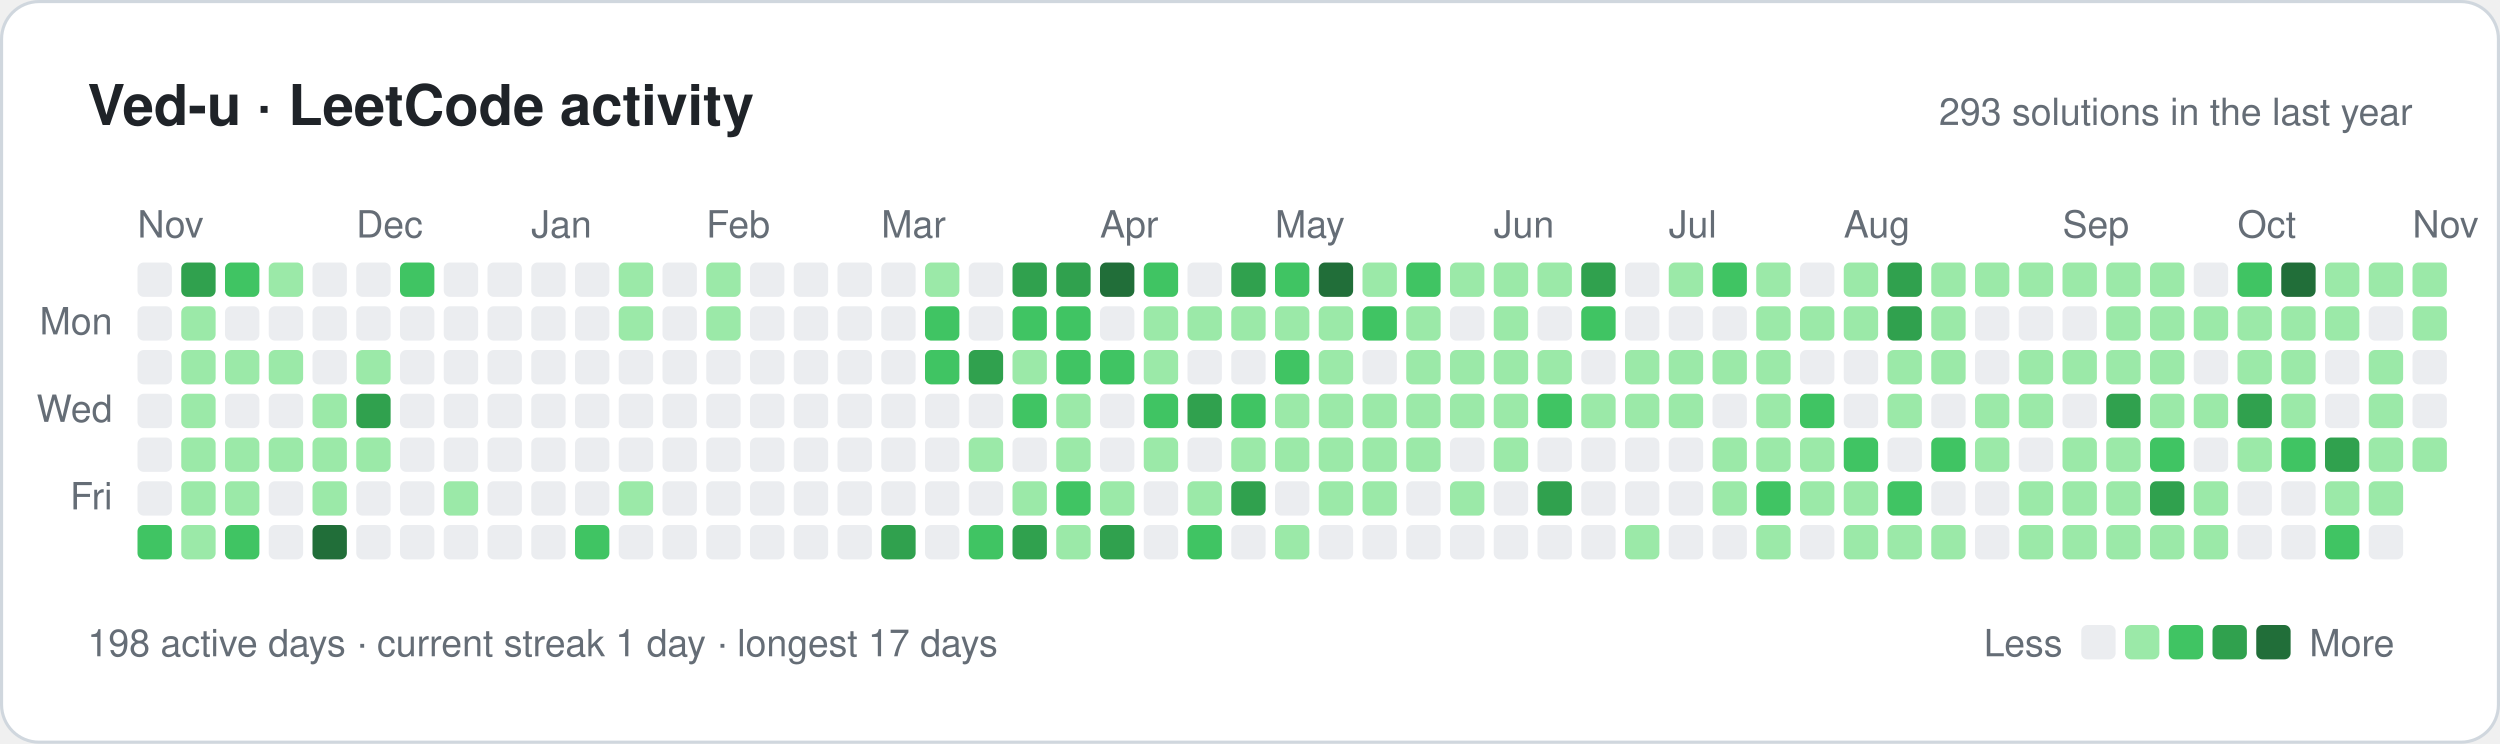
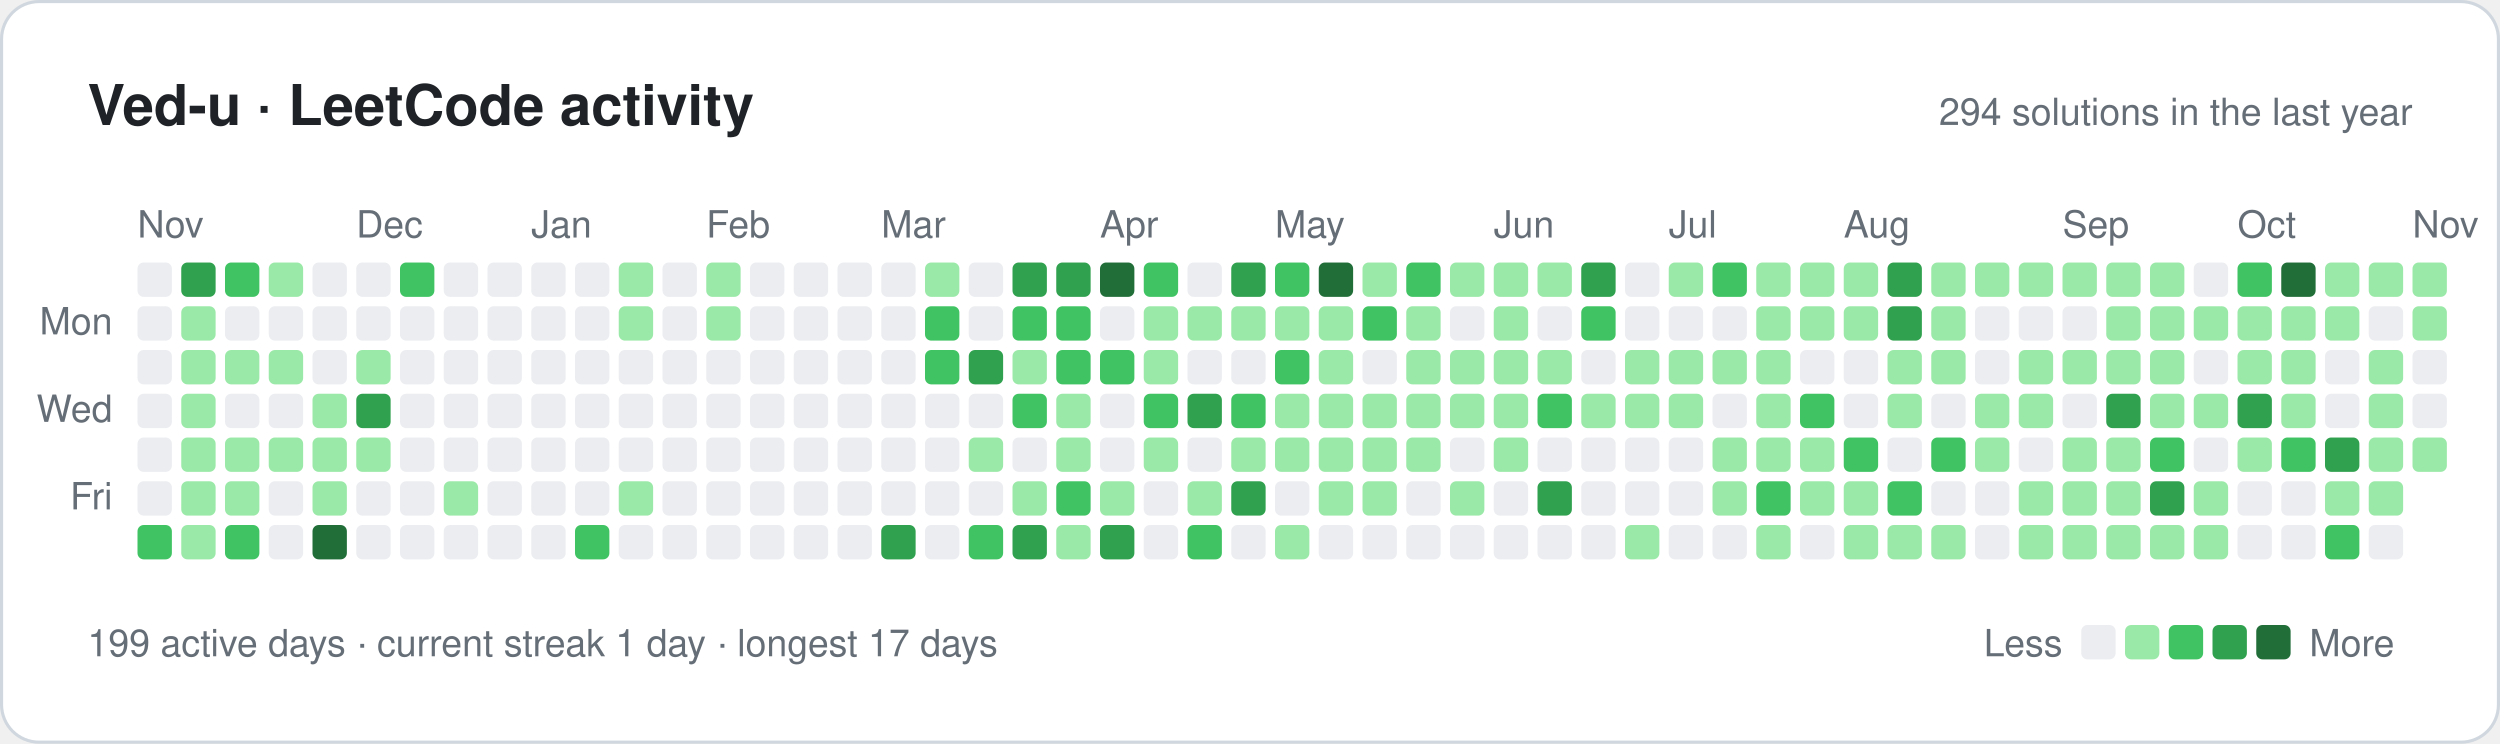
<svg xmlns="http://www.w3.org/2000/svg" width="800" height="238" viewBox="0 0 800 238" font-family="-apple-system,BlinkMacSystemFont,'Segoe UI',Helvetica,Arial,sans-serif" role="img" aria-labelledby="t">
  <style>
.bg{fill:#ffffff;stroke:#d0d7de}.title{fill:#1f2328;font-size:18px;font-weight:600}.muted{fill:#656d76;font-size:12px}
.label{fill:#1f2328;font-size:13px;font-weight:600}.value{fill:#1f2328;font-size:22px;font-weight:700}.value-sm{fill:#1f2328;font-size:14px;font-weight:700}
.total{fill:#1f2328;font-size:30px;font-weight:700}.track{fill:#eaeef2}.ring-track{stroke:#eaeef2}.divider{stroke:#d0d7de}.grid{stroke:#d0d7de;fill:none}
@media (prefers-color-scheme: dark){.bg{fill:#0d1117;stroke:#30363d}.title,.label,.value,.value-sm,.total{fill:#e6edf3}.muted{fill:#8b949e}.track{fill:#21262d}.ring-track{stroke:#21262d}.divider{stroke:#30363d}.grid{stroke:#30363d}}
@keyframes ls-fade{from{opacity:0;transform:translateY(6px)}to{opacity:1;transform:none}}
@keyframes ls-grow{from{transform:scaleX(0)}to{transform:scaleX(1)}}
@keyframes ls-pop{from{opacity:0;transform:scale(.2)}to{opacity:1;transform:scale(1)}}
@keyframes ls-pulse{0%,100%{opacity:1}50%{opacity:.3}}
.fade{animation:ls-fade .6s ease-out both}
.grow{transform-box:fill-box;transform-origin:left center;animation:ls-grow .9s cubic-bezier(.2,.7,.3,1) both}
.pulse{animation:ls-pulse 1.8s ease-in-out infinite}
.d1{animation-delay:0.12s}
.d2{animation-delay:0.24s}
.d3{animation-delay:0.36s}
.d4{animation-delay:0.48s}
.d5{animation-delay:0.60s}
.d6{animation-delay:0.72s}
.d7{animation-delay:0.84s}
.d8{animation-delay:0.96s}
@media (prefers-reduced-motion: reduce){*{animation:none!important}}
.h0{fill:#ebedf0}.h1{fill:#9be9a8}.h2{fill:#40c463}.h3{fill:#30a14e}.h4{fill:#216e39}
@media (prefers-color-scheme: dark){.h0{fill:#161b22}.h1{fill:#0e4429}.h2{fill:#006d32}.h3{fill:#26a641}.h4{fill:#39d353}}
</style>
  <rect x="0.5" y="0.5" width="799" height="237" rx="12" class="bg" />
  <g class="fade">
    <text x="28" y="40" class="title">Ved-u · LeetCode activity</text>
-     <text x="772" y="40" class="muted" text-anchor="end">293 solutions in the last year</text>
+     <text x="772" y="40" class="muted" text-anchor="end">294 solutions in the last year</text>
  </g>
  <text x="44" y="76" class="muted" font-size="11">Nov</text>
  <text x="114" y="76" class="muted" font-size="11">Dec</text>
  <text x="170" y="76" class="muted" font-size="11">Jan</text>
  <text x="226" y="76" class="muted" font-size="11">Feb</text>
  <text x="282" y="76" class="muted" font-size="11">Mar</text>
  <text x="352" y="76" class="muted" font-size="11">Apr</text>
  <text x="408" y="76" class="muted" font-size="11">May</text>
  <text x="478" y="76" class="muted" font-size="11">Jun</text>
  <text x="534" y="76" class="muted" font-size="11">Jul</text>
  <text x="590" y="76" class="muted" font-size="11">Aug</text>
  <text x="660" y="76" class="muted" font-size="11">Sep</text>
  <text x="716" y="76" class="muted" font-size="11">Oct</text>
  <text x="772" y="76" class="muted" font-size="11">Nov</text>
  <text x="36" y="107" class="muted" font-size="10" text-anchor="end">Mon</text>
  <text x="36" y="135" class="muted" font-size="10" text-anchor="end">Wed</text>
  <text x="36" y="163" class="muted" font-size="10" text-anchor="end">Fri</text>
  <g class="fade d1">
    <rect x="44" y="84" width="11" height="11" rx="2" class="h0" />
    <rect x="44" y="98" width="11" height="11" rx="2" class="h0" />
    <rect x="44" y="112" width="11" height="11" rx="2" class="h0" />
    <rect x="44" y="126" width="11" height="11" rx="2" class="h0" />
    <rect x="44" y="140" width="11" height="11" rx="2" class="h0" />
    <rect x="44" y="154" width="11" height="11" rx="2" class="h0" />
    <rect x="44" y="168" width="11" height="11" rx="2" class="h2" />
    <rect x="58" y="84" width="11" height="11" rx="2" class="h3" />
    <rect x="58" y="98" width="11" height="11" rx="2" class="h1" />
    <rect x="58" y="112" width="11" height="11" rx="2" class="h1" />
    <rect x="58" y="126" width="11" height="11" rx="2" class="h1" />
    <rect x="58" y="140" width="11" height="11" rx="2" class="h1" />
    <rect x="58" y="154" width="11" height="11" rx="2" class="h1" />
    <rect x="58" y="168" width="11" height="11" rx="2" class="h1" />
    <rect x="72" y="84" width="11" height="11" rx="2" class="h2" />
    <rect x="72" y="98" width="11" height="11" rx="2" class="h0" />
    <rect x="72" y="112" width="11" height="11" rx="2" class="h1" />
    <rect x="72" y="126" width="11" height="11" rx="2" class="h0" />
    <rect x="72" y="140" width="11" height="11" rx="2" class="h1" />
    <rect x="72" y="154" width="11" height="11" rx="2" class="h1" />
    <rect x="72" y="168" width="11" height="11" rx="2" class="h2" />
    <rect x="86" y="84" width="11" height="11" rx="2" class="h1" />
    <rect x="86" y="98" width="11" height="11" rx="2" class="h0" />
    <rect x="86" y="112" width="11" height="11" rx="2" class="h1" />
    <rect x="86" y="126" width="11" height="11" rx="2" class="h0" />
    <rect x="86" y="140" width="11" height="11" rx="2" class="h1" />
    <rect x="86" y="154" width="11" height="11" rx="2" class="h0" />
    <rect x="86" y="168" width="11" height="11" rx="2" class="h0" />
    <rect x="100" y="84" width="11" height="11" rx="2" class="h0" />
    <rect x="100" y="98" width="11" height="11" rx="2" class="h0" />
    <rect x="100" y="112" width="11" height="11" rx="2" class="h0" />
    <rect x="100" y="126" width="11" height="11" rx="2" class="h1" />
    <rect x="100" y="140" width="11" height="11" rx="2" class="h1" />
    <rect x="100" y="154" width="11" height="11" rx="2" class="h1" />
    <rect x="100" y="168" width="11" height="11" rx="2" class="h4" />
    <rect x="114" y="84" width="11" height="11" rx="2" class="h0" />
    <rect x="114" y="98" width="11" height="11" rx="2" class="h0" />
    <rect x="114" y="112" width="11" height="11" rx="2" class="h1" />
    <rect x="114" y="126" width="11" height="11" rx="2" class="h3" />
    <rect x="114" y="140" width="11" height="11" rx="2" class="h1" />
    <rect x="114" y="154" width="11" height="11" rx="2" class="h0" />
    <rect x="114" y="168" width="11" height="11" rx="2" class="h0" />
    <rect x="128" y="84" width="11" height="11" rx="2" class="h2" />
    <rect x="128" y="98" width="11" height="11" rx="2" class="h0" />
    <rect x="128" y="112" width="11" height="11" rx="2" class="h0" />
    <rect x="128" y="126" width="11" height="11" rx="2" class="h0" />
    <rect x="128" y="140" width="11" height="11" rx="2" class="h0" />
    <rect x="128" y="154" width="11" height="11" rx="2" class="h0" />
    <rect x="128" y="168" width="11" height="11" rx="2" class="h0" />
    <rect x="142" y="84" width="11" height="11" rx="2" class="h0" />
    <rect x="142" y="98" width="11" height="11" rx="2" class="h0" />
    <rect x="142" y="112" width="11" height="11" rx="2" class="h0" />
    <rect x="142" y="126" width="11" height="11" rx="2" class="h0" />
    <rect x="142" y="140" width="11" height="11" rx="2" class="h0" />
    <rect x="142" y="154" width="11" height="11" rx="2" class="h1" />
    <rect x="142" y="168" width="11" height="11" rx="2" class="h0" />
    <rect x="156" y="84" width="11" height="11" rx="2" class="h0" />
    <rect x="156" y="98" width="11" height="11" rx="2" class="h0" />
    <rect x="156" y="112" width="11" height="11" rx="2" class="h0" />
    <rect x="156" y="126" width="11" height="11" rx="2" class="h0" />
    <rect x="156" y="140" width="11" height="11" rx="2" class="h0" />
    <rect x="156" y="154" width="11" height="11" rx="2" class="h0" />
    <rect x="156" y="168" width="11" height="11" rx="2" class="h0" />
    <rect x="170" y="84" width="11" height="11" rx="2" class="h0" />
    <rect x="170" y="98" width="11" height="11" rx="2" class="h0" />
    <rect x="170" y="112" width="11" height="11" rx="2" class="h0" />
    <rect x="170" y="126" width="11" height="11" rx="2" class="h0" />
    <rect x="170" y="140" width="11" height="11" rx="2" class="h0" />
    <rect x="170" y="154" width="11" height="11" rx="2" class="h0" />
    <rect x="170" y="168" width="11" height="11" rx="2" class="h0" />
    <rect x="184" y="84" width="11" height="11" rx="2" class="h0" />
    <rect x="184" y="98" width="11" height="11" rx="2" class="h0" />
    <rect x="184" y="112" width="11" height="11" rx="2" class="h0" />
    <rect x="184" y="126" width="11" height="11" rx="2" class="h0" />
    <rect x="184" y="140" width="11" height="11" rx="2" class="h0" />
    <rect x="184" y="154" width="11" height="11" rx="2" class="h0" />
    <rect x="184" y="168" width="11" height="11" rx="2" class="h2" />
    <rect x="198" y="84" width="11" height="11" rx="2" class="h1" />
    <rect x="198" y="98" width="11" height="11" rx="2" class="h1" />
    <rect x="198" y="112" width="11" height="11" rx="2" class="h0" />
    <rect x="198" y="126" width="11" height="11" rx="2" class="h0" />
    <rect x="198" y="140" width="11" height="11" rx="2" class="h0" />
    <rect x="198" y="154" width="11" height="11" rx="2" class="h1" />
    <rect x="198" y="168" width="11" height="11" rx="2" class="h0" />
    <rect x="212" y="84" width="11" height="11" rx="2" class="h0" />
    <rect x="212" y="98" width="11" height="11" rx="2" class="h0" />
    <rect x="212" y="112" width="11" height="11" rx="2" class="h0" />
    <rect x="212" y="126" width="11" height="11" rx="2" class="h0" />
    <rect x="212" y="140" width="11" height="11" rx="2" class="h0" />
    <rect x="212" y="154" width="11" height="11" rx="2" class="h0" />
    <rect x="212" y="168" width="11" height="11" rx="2" class="h0" />
    <rect x="226" y="84" width="11" height="11" rx="2" class="h1" />
    <rect x="226" y="98" width="11" height="11" rx="2" class="h1" />
    <rect x="226" y="112" width="11" height="11" rx="2" class="h0" />
    <rect x="226" y="126" width="11" height="11" rx="2" class="h0" />
    <rect x="226" y="140" width="11" height="11" rx="2" class="h0" />
    <rect x="226" y="154" width="11" height="11" rx="2" class="h0" />
    <rect x="226" y="168" width="11" height="11" rx="2" class="h0" />
    <rect x="240" y="84" width="11" height="11" rx="2" class="h0" />
    <rect x="240" y="98" width="11" height="11" rx="2" class="h0" />
    <rect x="240" y="112" width="11" height="11" rx="2" class="h0" />
    <rect x="240" y="126" width="11" height="11" rx="2" class="h0" />
    <rect x="240" y="140" width="11" height="11" rx="2" class="h0" />
    <rect x="240" y="154" width="11" height="11" rx="2" class="h0" />
    <rect x="240" y="168" width="11" height="11" rx="2" class="h0" />
    <rect x="254" y="84" width="11" height="11" rx="2" class="h0" />
    <rect x="254" y="98" width="11" height="11" rx="2" class="h0" />
    <rect x="254" y="112" width="11" height="11" rx="2" class="h0" />
    <rect x="254" y="126" width="11" height="11" rx="2" class="h0" />
    <rect x="254" y="140" width="11" height="11" rx="2" class="h0" />
    <rect x="254" y="154" width="11" height="11" rx="2" class="h0" />
    <rect x="254" y="168" width="11" height="11" rx="2" class="h0" />
    <rect x="268" y="84" width="11" height="11" rx="2" class="h0" />
    <rect x="268" y="98" width="11" height="11" rx="2" class="h0" />
    <rect x="268" y="112" width="11" height="11" rx="2" class="h0" />
    <rect x="268" y="126" width="11" height="11" rx="2" class="h0" />
    <rect x="268" y="140" width="11" height="11" rx="2" class="h0" />
    <rect x="268" y="154" width="11" height="11" rx="2" class="h0" />
    <rect x="268" y="168" width="11" height="11" rx="2" class="h0" />
    <rect x="282" y="84" width="11" height="11" rx="2" class="h0" />
    <rect x="282" y="98" width="11" height="11" rx="2" class="h0" />
    <rect x="282" y="112" width="11" height="11" rx="2" class="h0" />
    <rect x="282" y="126" width="11" height="11" rx="2" class="h0" />
    <rect x="282" y="140" width="11" height="11" rx="2" class="h0" />
    <rect x="282" y="154" width="11" height="11" rx="2" class="h0" />
    <rect x="282" y="168" width="11" height="11" rx="2" class="h3" />
    <rect x="296" y="84" width="11" height="11" rx="2" class="h1" />
    <rect x="296" y="98" width="11" height="11" rx="2" class="h2" />
    <rect x="296" y="112" width="11" height="11" rx="2" class="h2" />
    <rect x="296" y="126" width="11" height="11" rx="2" class="h0" />
    <rect x="296" y="140" width="11" height="11" rx="2" class="h0" />
    <rect x="296" y="154" width="11" height="11" rx="2" class="h0" />
    <rect x="296" y="168" width="11" height="11" rx="2" class="h0" />
    <rect x="310" y="84" width="11" height="11" rx="2" class="h0" />
    <rect x="310" y="98" width="11" height="11" rx="2" class="h0" />
    <rect x="310" y="112" width="11" height="11" rx="2" class="h3" />
    <rect x="310" y="126" width="11" height="11" rx="2" class="h0" />
    <rect x="310" y="140" width="11" height="11" rx="2" class="h1" />
    <rect x="310" y="154" width="11" height="11" rx="2" class="h0" />
    <rect x="310" y="168" width="11" height="11" rx="2" class="h2" />
    <rect x="324" y="84" width="11" height="11" rx="2" class="h3" />
    <rect x="324" y="98" width="11" height="11" rx="2" class="h2" />
    <rect x="324" y="112" width="11" height="11" rx="2" class="h1" />
    <rect x="324" y="126" width="11" height="11" rx="2" class="h2" />
    <rect x="324" y="140" width="11" height="11" rx="2" class="h0" />
    <rect x="324" y="154" width="11" height="11" rx="2" class="h1" />
    <rect x="324" y="168" width="11" height="11" rx="2" class="h3" />
    <rect x="338" y="84" width="11" height="11" rx="2" class="h3" />
    <rect x="338" y="98" width="11" height="11" rx="2" class="h2" />
    <rect x="338" y="112" width="11" height="11" rx="2" class="h2" />
    <rect x="338" y="126" width="11" height="11" rx="2" class="h1" />
    <rect x="338" y="140" width="11" height="11" rx="2" class="h1" />
    <rect x="338" y="154" width="11" height="11" rx="2" class="h2" />
    <rect x="338" y="168" width="11" height="11" rx="2" class="h1" />
    <rect x="352" y="84" width="11" height="11" rx="2" class="h4" />
    <rect x="352" y="98" width="11" height="11" rx="2" class="h0" />
    <rect x="352" y="112" width="11" height="11" rx="2" class="h2" />
    <rect x="352" y="126" width="11" height="11" rx="2" class="h0" />
    <rect x="352" y="140" width="11" height="11" rx="2" class="h0" />
    <rect x="352" y="154" width="11" height="11" rx="2" class="h1" />
    <rect x="352" y="168" width="11" height="11" rx="2" class="h3" />
    <rect x="366" y="84" width="11" height="11" rx="2" class="h2" />
    <rect x="366" y="98" width="11" height="11" rx="2" class="h1" />
    <rect x="366" y="112" width="11" height="11" rx="2" class="h1" />
    <rect x="366" y="126" width="11" height="11" rx="2" class="h2" />
    <rect x="366" y="140" width="11" height="11" rx="2" class="h1" />
    <rect x="366" y="154" width="11" height="11" rx="2" class="h0" />
    <rect x="366" y="168" width="11" height="11" rx="2" class="h0" />
    <rect x="380" y="84" width="11" height="11" rx="2" class="h0" />
    <rect x="380" y="98" width="11" height="11" rx="2" class="h1" />
    <rect x="380" y="112" width="11" height="11" rx="2" class="h0" />
    <rect x="380" y="126" width="11" height="11" rx="2" class="h3" />
    <rect x="380" y="140" width="11" height="11" rx="2" class="h0" />
    <rect x="380" y="154" width="11" height="11" rx="2" class="h1" />
    <rect x="380" y="168" width="11" height="11" rx="2" class="h2" />
    <rect x="394" y="84" width="11" height="11" rx="2" class="h3" />
    <rect x="394" y="98" width="11" height="11" rx="2" class="h1" />
    <rect x="394" y="112" width="11" height="11" rx="2" class="h0" />
    <rect x="394" y="126" width="11" height="11" rx="2" class="h2" />
    <rect x="394" y="140" width="11" height="11" rx="2" class="h1" />
    <rect x="394" y="154" width="11" height="11" rx="2" class="h3" />
    <rect x="394" y="168" width="11" height="11" rx="2" class="h0" />
    <rect x="408" y="84" width="11" height="11" rx="2" class="h2" />
    <rect x="408" y="98" width="11" height="11" rx="2" class="h1" />
    <rect x="408" y="112" width="11" height="11" rx="2" class="h2" />
    <rect x="408" y="126" width="11" height="11" rx="2" class="h1" />
    <rect x="408" y="140" width="11" height="11" rx="2" class="h1" />
    <rect x="408" y="154" width="11" height="11" rx="2" class="h0" />
    <rect x="408" y="168" width="11" height="11" rx="2" class="h1" />
    <rect x="422" y="84" width="11" height="11" rx="2" class="h4" />
    <rect x="422" y="98" width="11" height="11" rx="2" class="h1" />
    <rect x="422" y="112" width="11" height="11" rx="2" class="h1" />
    <rect x="422" y="126" width="11" height="11" rx="2" class="h1" />
    <rect x="422" y="140" width="11" height="11" rx="2" class="h1" />
    <rect x="422" y="154" width="11" height="11" rx="2" class="h1" />
    <rect x="422" y="168" width="11" height="11" rx="2" class="h0" />
    <rect x="436" y="84" width="11" height="11" rx="2" class="h1" />
    <rect x="436" y="98" width="11" height="11" rx="2" class="h2" />
    <rect x="436" y="112" width="11" height="11" rx="2" class="h0" />
    <rect x="436" y="126" width="11" height="11" rx="2" class="h1" />
    <rect x="436" y="140" width="11" height="11" rx="2" class="h1" />
    <rect x="436" y="154" width="11" height="11" rx="2" class="h1" />
    <rect x="436" y="168" width="11" height="11" rx="2" class="h0" />
    <rect x="450" y="84" width="11" height="11" rx="2" class="h2" />
    <rect x="450" y="98" width="11" height="11" rx="2" class="h1" />
    <rect x="450" y="112" width="11" height="11" rx="2" class="h1" />
    <rect x="450" y="126" width="11" height="11" rx="2" class="h1" />
    <rect x="450" y="140" width="11" height="11" rx="2" class="h1" />
    <rect x="450" y="154" width="11" height="11" rx="2" class="h0" />
    <rect x="450" y="168" width="11" height="11" rx="2" class="h0" />
    <rect x="464" y="84" width="11" height="11" rx="2" class="h1" />
    <rect x="464" y="98" width="11" height="11" rx="2" class="h0" />
    <rect x="464" y="112" width="11" height="11" rx="2" class="h1" />
    <rect x="464" y="126" width="11" height="11" rx="2" class="h1" />
    <rect x="464" y="140" width="11" height="11" rx="2" class="h0" />
    <rect x="464" y="154" width="11" height="11" rx="2" class="h1" />
    <rect x="464" y="168" width="11" height="11" rx="2" class="h0" />
    <rect x="478" y="84" width="11" height="11" rx="2" class="h1" />
    <rect x="478" y="98" width="11" height="11" rx="2" class="h1" />
    <rect x="478" y="112" width="11" height="11" rx="2" class="h1" />
    <rect x="478" y="126" width="11" height="11" rx="2" class="h1" />
    <rect x="478" y="140" width="11" height="11" rx="2" class="h1" />
    <rect x="478" y="154" width="11" height="11" rx="2" class="h0" />
    <rect x="478" y="168" width="11" height="11" rx="2" class="h0" />
    <rect x="492" y="84" width="11" height="11" rx="2" class="h1" />
    <rect x="492" y="98" width="11" height="11" rx="2" class="h0" />
    <rect x="492" y="112" width="11" height="11" rx="2" class="h1" />
    <rect x="492" y="126" width="11" height="11" rx="2" class="h2" />
    <rect x="492" y="140" width="11" height="11" rx="2" class="h0" />
    <rect x="492" y="154" width="11" height="11" rx="2" class="h3" />
    <rect x="492" y="168" width="11" height="11" rx="2" class="h0" />
    <rect x="506" y="84" width="11" height="11" rx="2" class="h3" />
    <rect x="506" y="98" width="11" height="11" rx="2" class="h2" />
    <rect x="506" y="112" width="11" height="11" rx="2" class="h0" />
    <rect x="506" y="126" width="11" height="11" rx="2" class="h1" />
    <rect x="506" y="140" width="11" height="11" rx="2" class="h0" />
    <rect x="506" y="154" width="11" height="11" rx="2" class="h0" />
    <rect x="506" y="168" width="11" height="11" rx="2" class="h0" />
    <rect x="520" y="84" width="11" height="11" rx="2" class="h0" />
    <rect x="520" y="98" width="11" height="11" rx="2" class="h0" />
    <rect x="520" y="112" width="11" height="11" rx="2" class="h1" />
    <rect x="520" y="126" width="11" height="11" rx="2" class="h1" />
    <rect x="520" y="140" width="11" height="11" rx="2" class="h0" />
    <rect x="520" y="154" width="11" height="11" rx="2" class="h0" />
    <rect x="520" y="168" width="11" height="11" rx="2" class="h1" />
    <rect x="534" y="84" width="11" height="11" rx="2" class="h1" />
    <rect x="534" y="98" width="11" height="11" rx="2" class="h0" />
    <rect x="534" y="112" width="11" height="11" rx="2" class="h1" />
    <rect x="534" y="126" width="11" height="11" rx="2" class="h1" />
    <rect x="534" y="140" width="11" height="11" rx="2" class="h0" />
    <rect x="534" y="154" width="11" height="11" rx="2" class="h0" />
    <rect x="534" y="168" width="11" height="11" rx="2" class="h0" />
    <rect x="548" y="84" width="11" height="11" rx="2" class="h2" />
    <rect x="548" y="98" width="11" height="11" rx="2" class="h0" />
    <rect x="548" y="112" width="11" height="11" rx="2" class="h1" />
    <rect x="548" y="126" width="11" height="11" rx="2" class="h0" />
    <rect x="548" y="140" width="11" height="11" rx="2" class="h1" />
    <rect x="548" y="154" width="11" height="11" rx="2" class="h1" />
    <rect x="548" y="168" width="11" height="11" rx="2" class="h0" />
    <rect x="562" y="84" width="11" height="11" rx="2" class="h1" />
    <rect x="562" y="98" width="11" height="11" rx="2" class="h1" />
    <rect x="562" y="112" width="11" height="11" rx="2" class="h1" />
    <rect x="562" y="126" width="11" height="11" rx="2" class="h1" />
    <rect x="562" y="140" width="11" height="11" rx="2" class="h1" />
    <rect x="562" y="154" width="11" height="11" rx="2" class="h2" />
    <rect x="562" y="168" width="11" height="11" rx="2" class="h1" />
-     <rect x="576" y="84" width="11" height="11" rx="2" class="h0" />
+     <rect x="576" y="84" width="11" height="11" rx="2" class="h1" />
    <rect x="576" y="98" width="11" height="11" rx="2" class="h1" />
    <rect x="576" y="112" width="11" height="11" rx="2" class="h0" />
    <rect x="576" y="126" width="11" height="11" rx="2" class="h2" />
    <rect x="576" y="140" width="11" height="11" rx="2" class="h1" />
    <rect x="576" y="154" width="11" height="11" rx="2" class="h1" />
    <rect x="576" y="168" width="11" height="11" rx="2" class="h0" />
    <rect x="590" y="84" width="11" height="11" rx="2" class="h1" />
    <rect x="590" y="98" width="11" height="11" rx="2" class="h1" />
    <rect x="590" y="112" width="11" height="11" rx="2" class="h0" />
    <rect x="590" y="126" width="11" height="11" rx="2" class="h0" />
    <rect x="590" y="140" width="11" height="11" rx="2" class="h2" />
    <rect x="590" y="154" width="11" height="11" rx="2" class="h1" />
    <rect x="590" y="168" width="11" height="11" rx="2" class="h1" />
    <rect x="604" y="84" width="11" height="11" rx="2" class="h3" />
    <rect x="604" y="98" width="11" height="11" rx="2" class="h3" />
    <rect x="604" y="112" width="11" height="11" rx="2" class="h1" />
    <rect x="604" y="126" width="11" height="11" rx="2" class="h1" />
    <rect x="604" y="140" width="11" height="11" rx="2" class="h0" />
    <rect x="604" y="154" width="11" height="11" rx="2" class="h2" />
    <rect x="604" y="168" width="11" height="11" rx="2" class="h1" />
    <rect x="618" y="84" width="11" height="11" rx="2" class="h1" />
    <rect x="618" y="98" width="11" height="11" rx="2" class="h1" />
    <rect x="618" y="112" width="11" height="11" rx="2" class="h1" />
    <rect x="618" y="126" width="11" height="11" rx="2" class="h0" />
    <rect x="618" y="140" width="11" height="11" rx="2" class="h2" />
    <rect x="618" y="154" width="11" height="11" rx="2" class="h0" />
    <rect x="618" y="168" width="11" height="11" rx="2" class="h1" />
    <rect x="632" y="84" width="11" height="11" rx="2" class="h1" />
    <rect x="632" y="98" width="11" height="11" rx="2" class="h0" />
    <rect x="632" y="112" width="11" height="11" rx="2" class="h0" />
    <rect x="632" y="126" width="11" height="11" rx="2" class="h1" />
    <rect x="632" y="140" width="11" height="11" rx="2" class="h1" />
    <rect x="632" y="154" width="11" height="11" rx="2" class="h0" />
    <rect x="632" y="168" width="11" height="11" rx="2" class="h0" />
    <rect x="646" y="84" width="11" height="11" rx="2" class="h1" />
    <rect x="646" y="98" width="11" height="11" rx="2" class="h0" />
    <rect x="646" y="112" width="11" height="11" rx="2" class="h1" />
    <rect x="646" y="126" width="11" height="11" rx="2" class="h1" />
    <rect x="646" y="140" width="11" height="11" rx="2" class="h0" />
    <rect x="646" y="154" width="11" height="11" rx="2" class="h1" />
    <rect x="646" y="168" width="11" height="11" rx="2" class="h1" />
    <rect x="660" y="84" width="11" height="11" rx="2" class="h1" />
    <rect x="660" y="98" width="11" height="11" rx="2" class="h0" />
    <rect x="660" y="112" width="11" height="11" rx="2" class="h1" />
    <rect x="660" y="126" width="11" height="11" rx="2" class="h0" />
    <rect x="660" y="140" width="11" height="11" rx="2" class="h1" />
    <rect x="660" y="154" width="11" height="11" rx="2" class="h1" />
    <rect x="660" y="168" width="11" height="11" rx="2" class="h1" />
    <rect x="674" y="84" width="11" height="11" rx="2" class="h1" />
    <rect x="674" y="98" width="11" height="11" rx="2" class="h1" />
    <rect x="674" y="112" width="11" height="11" rx="2" class="h1" />
    <rect x="674" y="126" width="11" height="11" rx="2" class="h3" />
    <rect x="674" y="140" width="11" height="11" rx="2" class="h1" />
    <rect x="674" y="154" width="11" height="11" rx="2" class="h1" />
    <rect x="674" y="168" width="11" height="11" rx="2" class="h1" />
    <rect x="688" y="84" width="11" height="11" rx="2" class="h1" />
    <rect x="688" y="98" width="11" height="11" rx="2" class="h1" />
    <rect x="688" y="112" width="11" height="11" rx="2" class="h1" />
    <rect x="688" y="126" width="11" height="11" rx="2" class="h1" />
    <rect x="688" y="140" width="11" height="11" rx="2" class="h2" />
    <rect x="688" y="154" width="11" height="11" rx="2" class="h3" />
    <rect x="688" y="168" width="11" height="11" rx="2" class="h1" />
    <rect x="702" y="84" width="11" height="11" rx="2" class="h0" />
    <rect x="702" y="98" width="11" height="11" rx="2" class="h1" />
    <rect x="702" y="112" width="11" height="11" rx="2" class="h0" />
    <rect x="702" y="126" width="11" height="11" rx="2" class="h1" />
    <rect x="702" y="140" width="11" height="11" rx="2" class="h0" />
    <rect x="702" y="154" width="11" height="11" rx="2" class="h1" />
    <rect x="702" y="168" width="11" height="11" rx="2" class="h1" />
    <rect x="716" y="84" width="11" height="11" rx="2" class="h2" />
    <rect x="716" y="98" width="11" height="11" rx="2" class="h1" />
    <rect x="716" y="112" width="11" height="11" rx="2" class="h1" />
    <rect x="716" y="126" width="11" height="11" rx="2" class="h3" />
    <rect x="716" y="140" width="11" height="11" rx="2" class="h1" />
    <rect x="716" y="154" width="11" height="11" rx="2" class="h0" />
    <rect x="716" y="168" width="11" height="11" rx="2" class="h0" />
    <rect x="730" y="84" width="11" height="11" rx="2" class="h4" />
    <rect x="730" y="98" width="11" height="11" rx="2" class="h1" />
    <rect x="730" y="112" width="11" height="11" rx="2" class="h1" />
    <rect x="730" y="126" width="11" height="11" rx="2" class="h1" />
    <rect x="730" y="140" width="11" height="11" rx="2" class="h2" />
    <rect x="730" y="154" width="11" height="11" rx="2" class="h0" />
    <rect x="730" y="168" width="11" height="11" rx="2" class="h0" />
    <rect x="744" y="84" width="11" height="11" rx="2" class="h1" />
    <rect x="744" y="98" width="11" height="11" rx="2" class="h1" />
    <rect x="744" y="112" width="11" height="11" rx="2" class="h0" />
    <rect x="744" y="126" width="11" height="11" rx="2" class="h0" />
    <rect x="744" y="140" width="11" height="11" rx="2" class="h3" />
    <rect x="744" y="154" width="11" height="11" rx="2" class="h1" />
    <rect x="744" y="168" width="11" height="11" rx="2" class="h2" />
    <rect x="758" y="84" width="11" height="11" rx="2" class="h1" />
    <rect x="758" y="98" width="11" height="11" rx="2" class="h0" />
    <rect x="758" y="112" width="11" height="11" rx="2" class="h1" />
    <rect x="758" y="126" width="11" height="11" rx="2" class="h1" />
    <rect x="758" y="140" width="11" height="11" rx="2" class="h1" />
    <rect x="758" y="154" width="11" height="11" rx="2" class="h1" />
    <rect x="758" y="168" width="11" height="11" rx="2" class="h0" />
    <rect x="772" y="84" width="11" height="11" rx="2" class="h1" />
    <rect x="772" y="98" width="11" height="11" rx="2" class="h1" />
    <rect x="772" y="112" width="11" height="11" rx="2" class="h0" />
    <rect x="772" y="126" width="11" height="11" rx="2" class="h0" />
    <rect x="772" y="140" width="11" height="11" rx="2" class="h1" />
  </g>
-   <text x="28" y="210" class="muted">198 active days · current streak 1 day · longest 17 days</text>
+   <text x="28" y="210" class="muted">199 active days · current streak 1 day · longest 17 days</text>
  <text x="660" y="210" class="muted" text-anchor="end">Less</text>
  <rect x="666" y="200" width="11" height="11" rx="2" class="h0" />
  <rect x="680" y="200" width="11" height="11" rx="2" class="h1" />
  <rect x="694" y="200" width="11" height="11" rx="2" class="h2" />
  <rect x="708" y="200" width="11" height="11" rx="2" class="h3" />
  <rect x="722" y="200" width="11" height="11" rx="2" class="h4" />
  <text x="739" y="210" class="muted">More</text>
</svg>
